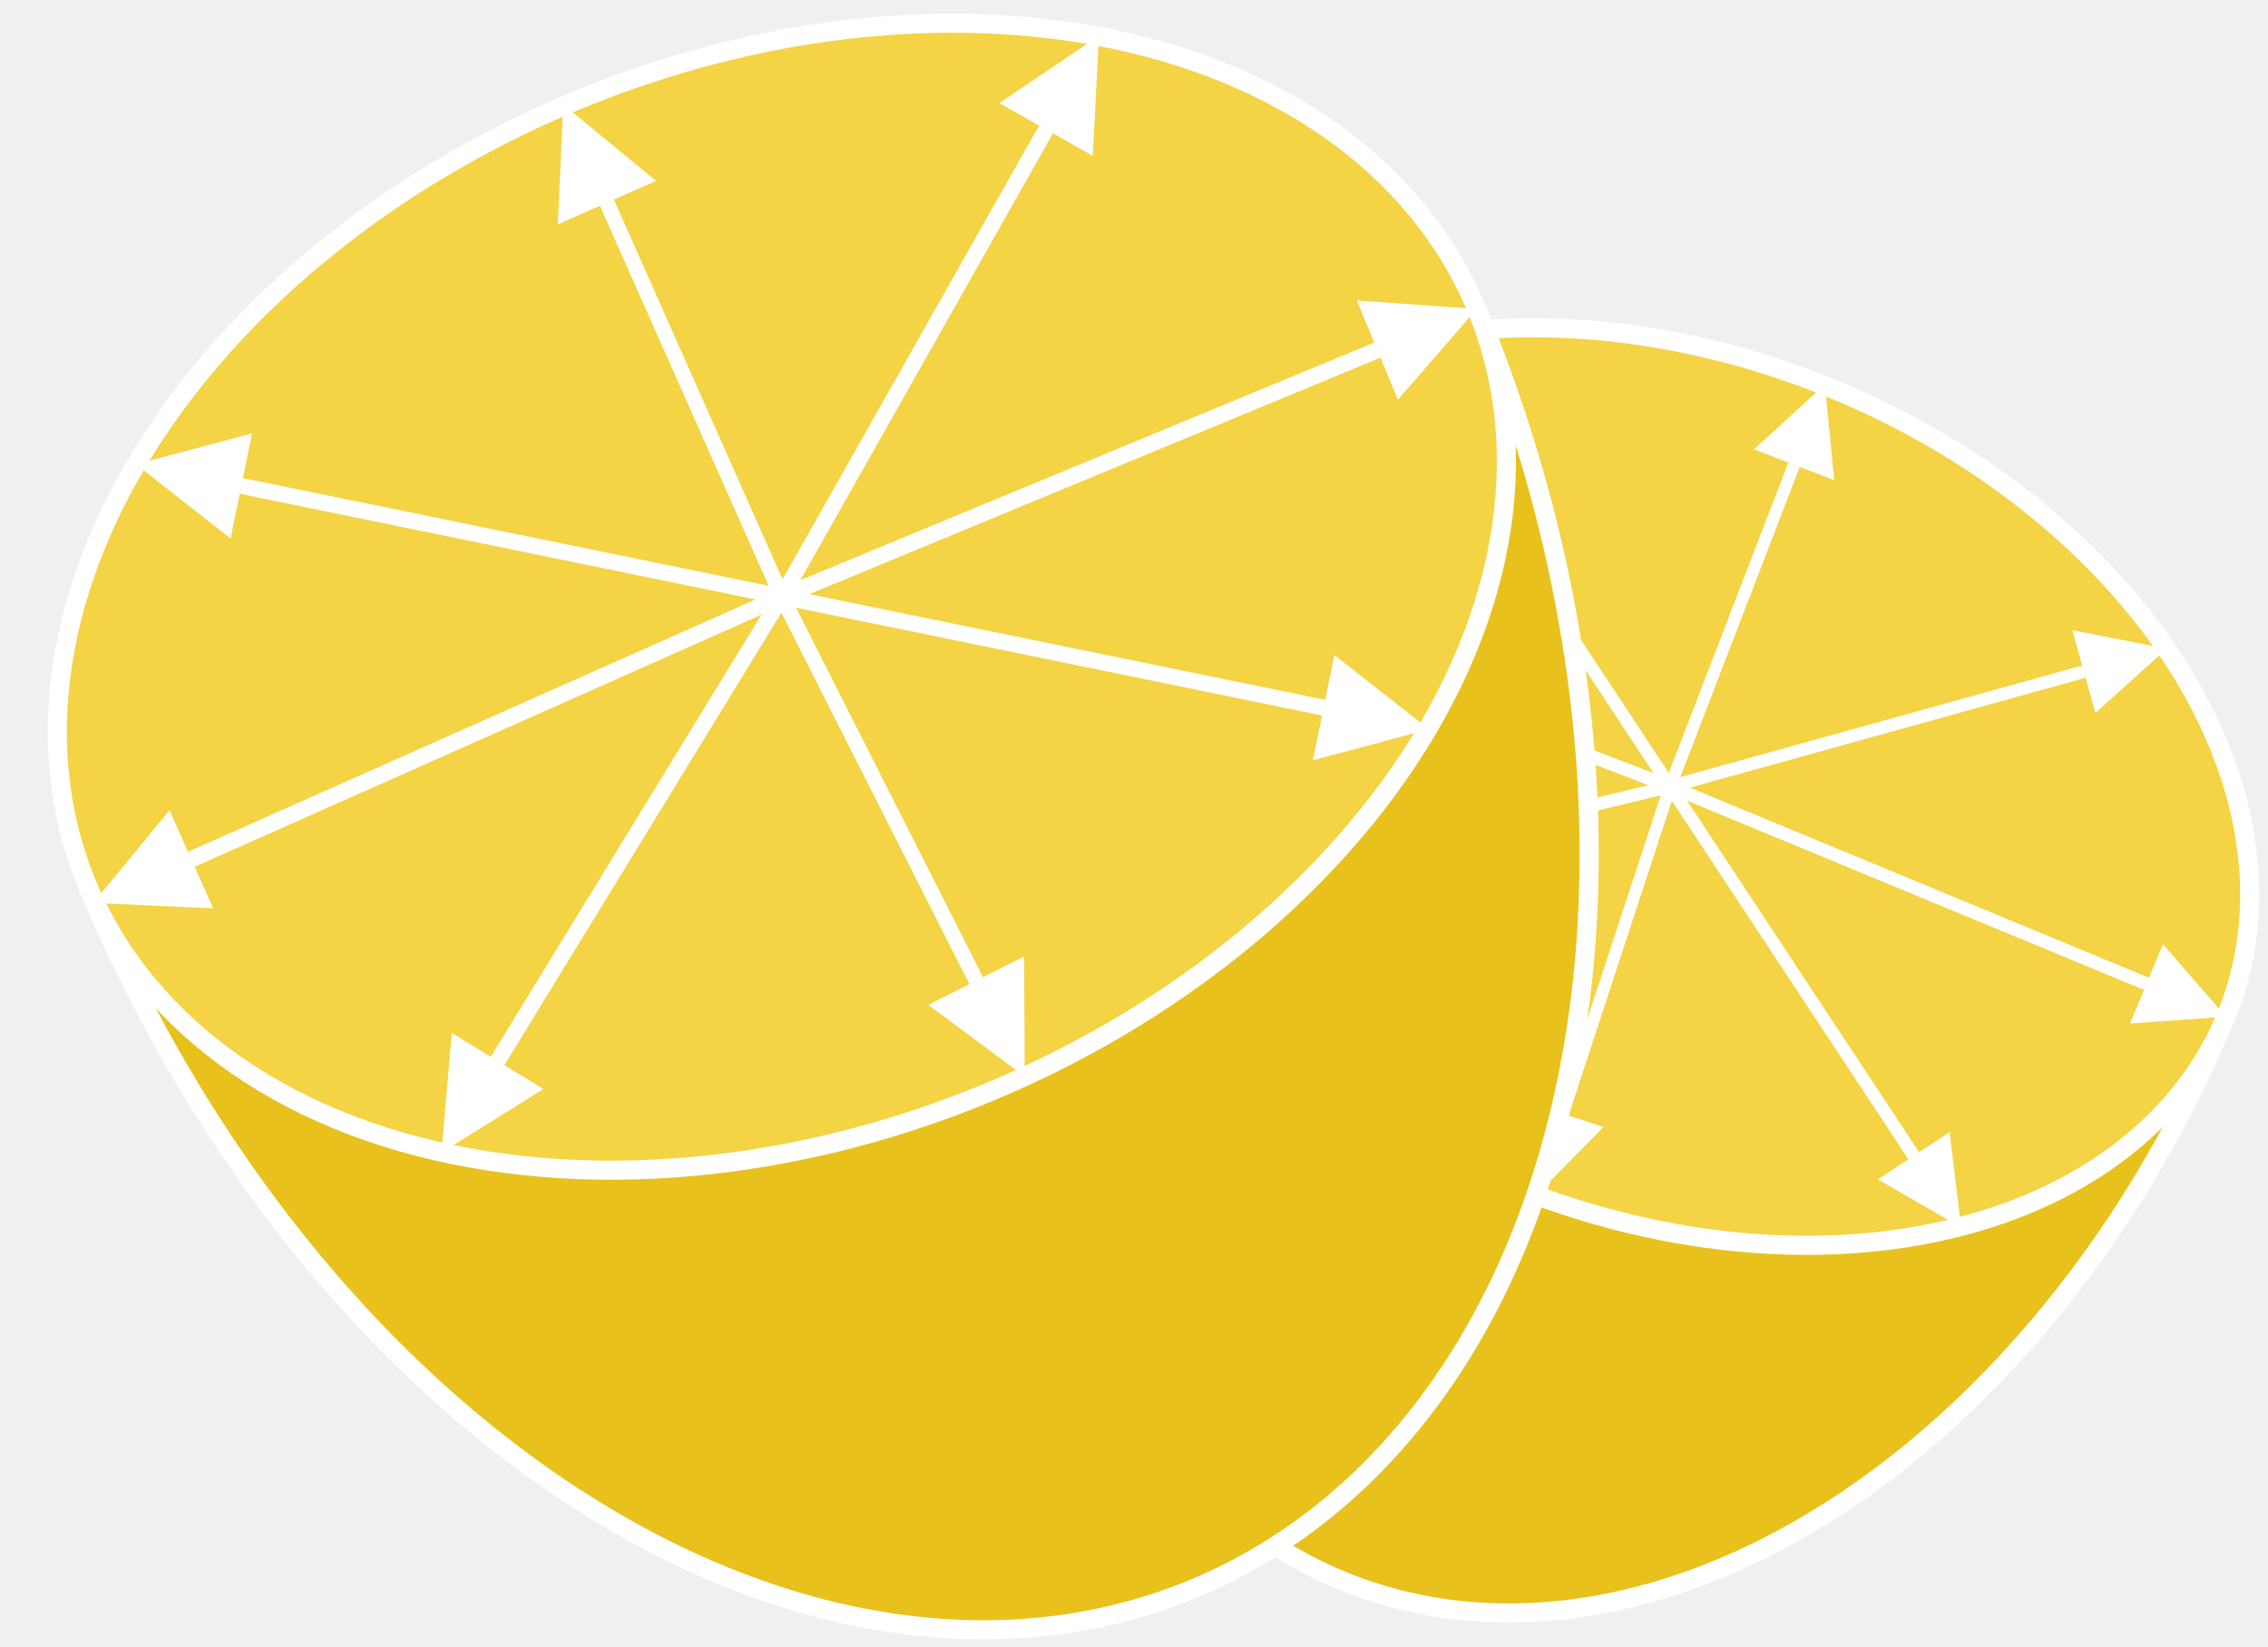
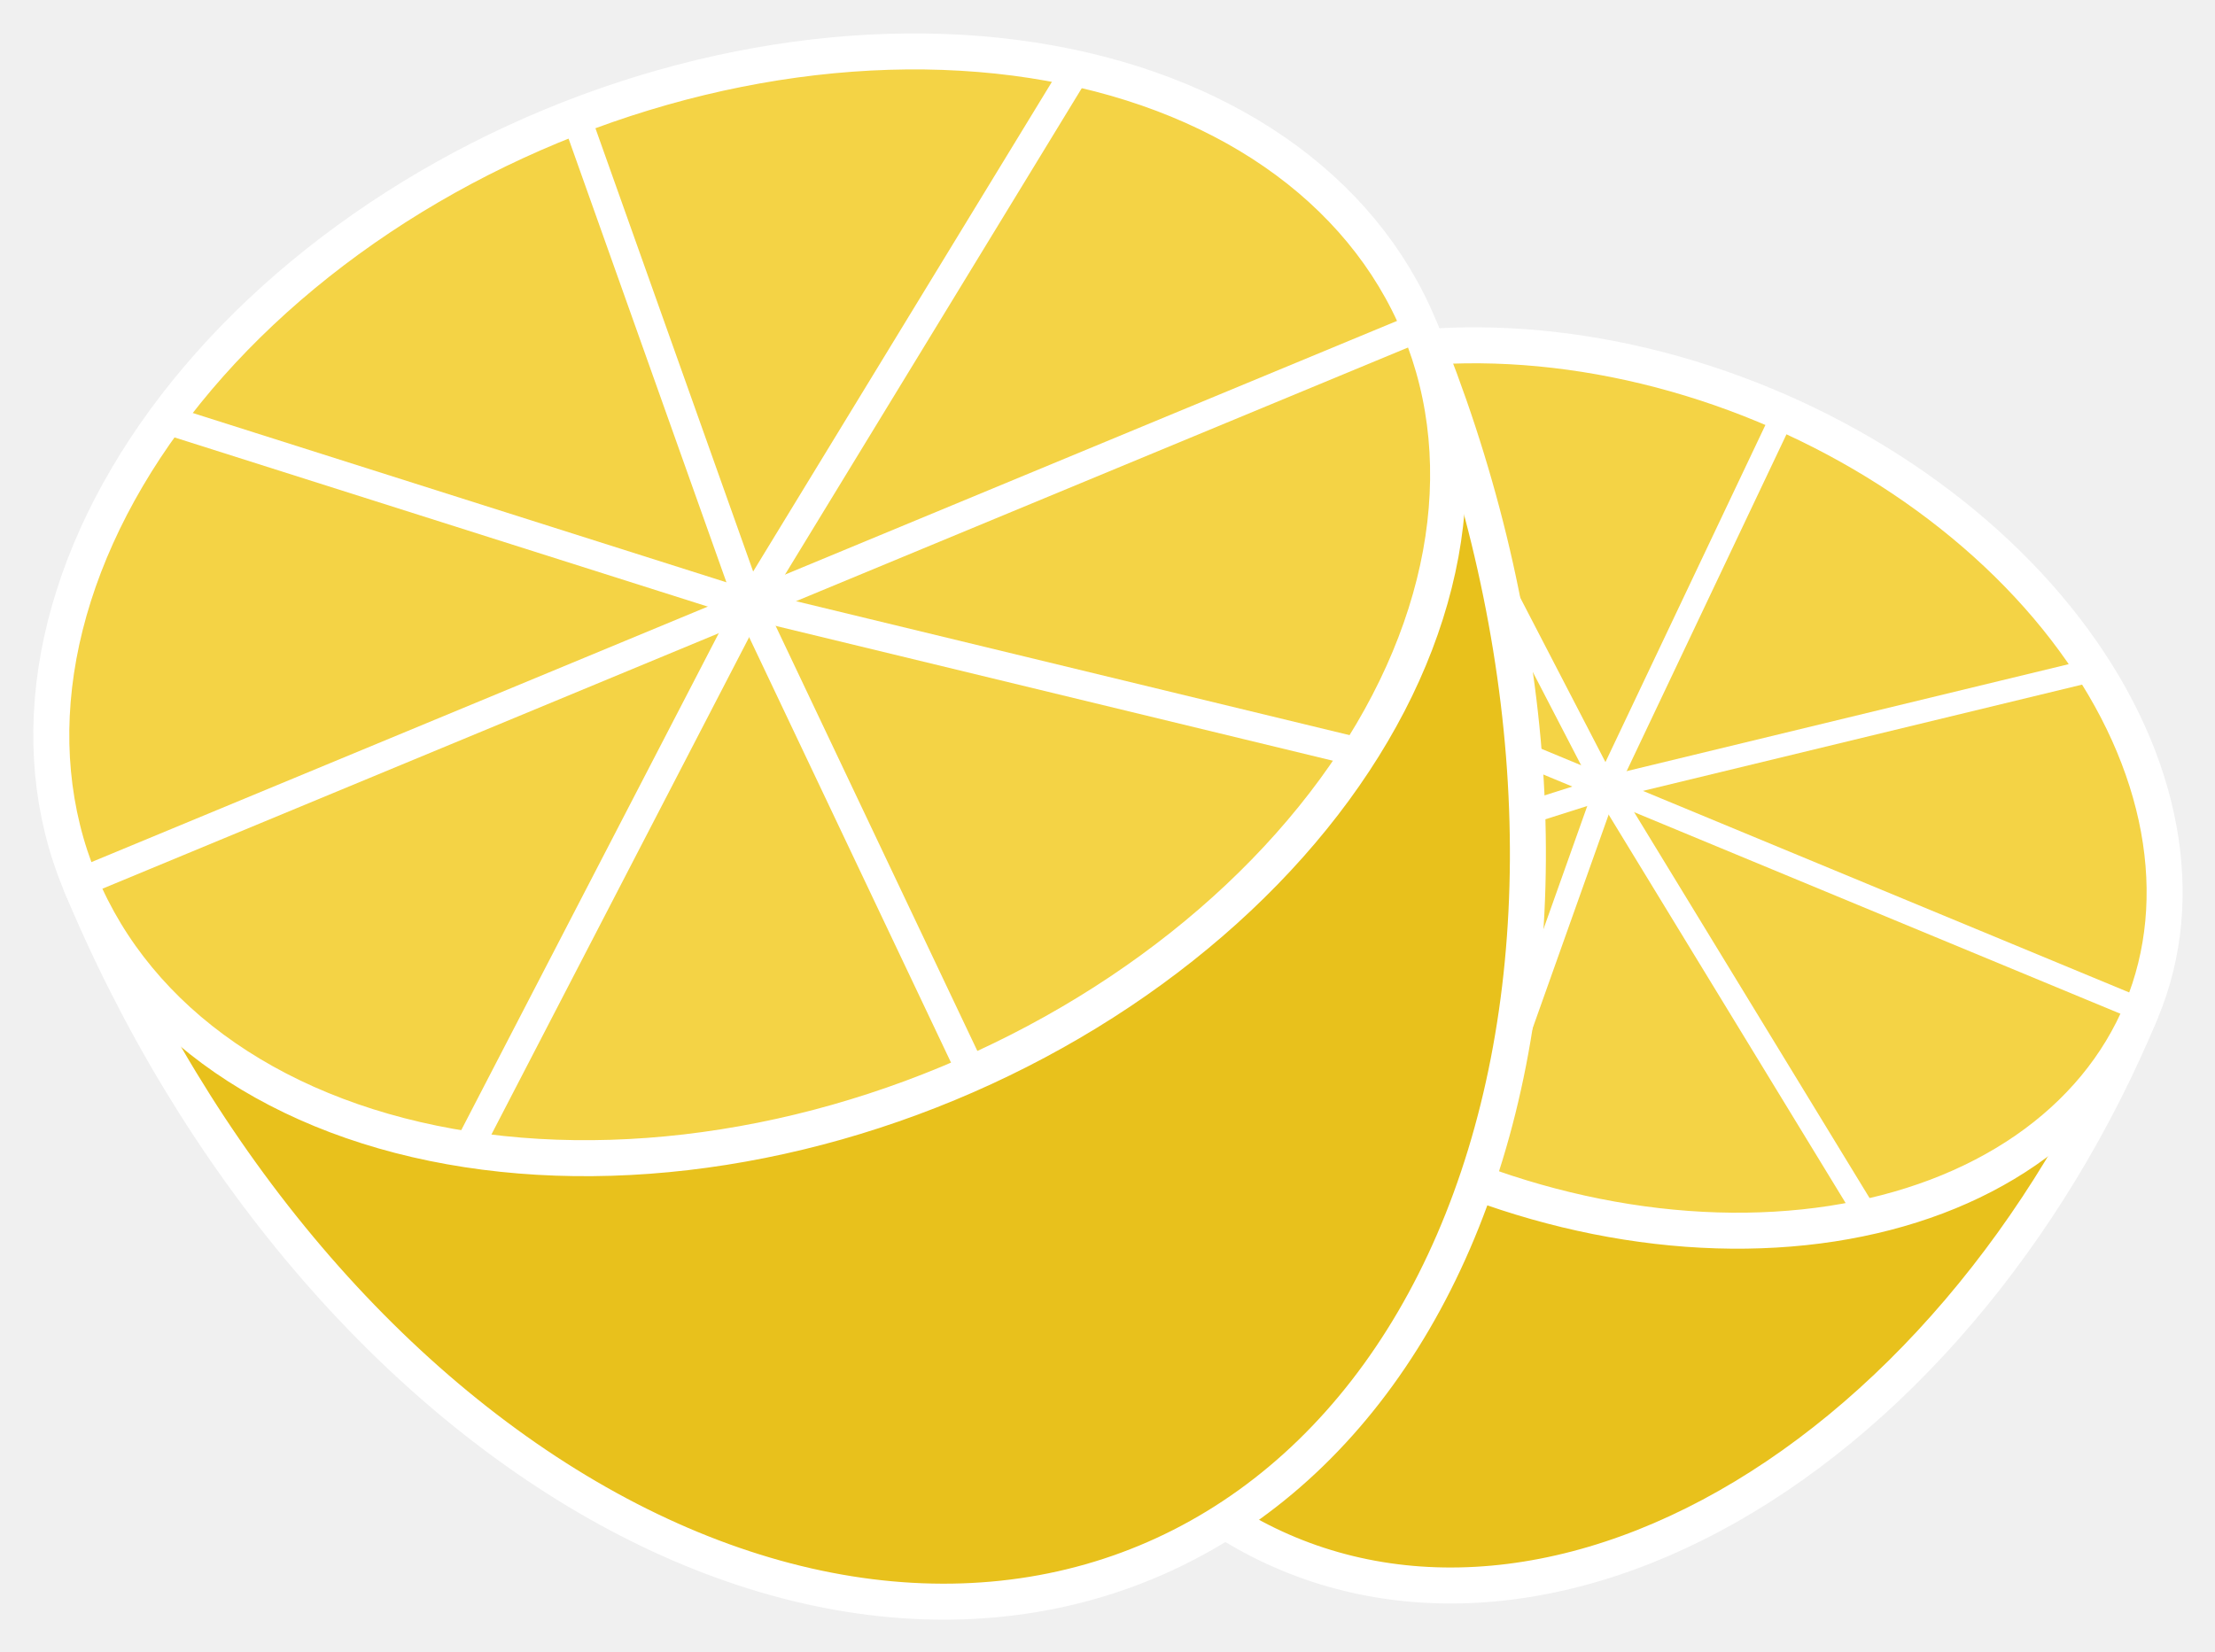
- <svg xmlns="http://www.w3.org/2000/svg" viewBox="580 325 475 345">
-   <path stroke="#FFFFFF" stroke-dasharray="none" stroke-opacity="1.0" stroke-width="4.0" d="M 1046.184 537.993 C 1043.696 543.998 1040.981 549.909 1038.054 555.69 C 1035.126 561.472 1031.987 567.124 1028.654 572.615 C 1025.321 578.105 1021.795 583.433 1018.095 588.568 C 1014.396 593.703 1010.524 598.644 1006.501 603.363 C 1002.479 608.082 998.306 612.579 994.008 616.827 C 989.709 621.074 985.285 625.073 980.761 628.8 C 976.237 632.527 971.613 635.982 966.916 639.144 C 962.22 642.306 957.45 645.176 952.636 647.737 C 947.822 650.297 942.963 652.549 938.088 654.477 C 933.213 656.406 928.322 658.013 923.443 659.287 C 918.564 660.562 913.697 661.504 908.871 662.109 C 904.046 662.715 899.261 662.982 894.545 662.911 C 889.829 662.84 885.183 662.43 880.632 661.683 C 876.081 660.936 871.627 659.853 867.295 658.44 C 862.963 657.026 858.753 655.282 854.691 653.219 C 850.628 651.155 846.712 648.771 842.966 646.082 C 839.221 643.392 835.645 640.396 832.26 637.112 C 828.875 633.828 825.681 630.255 822.697 626.415 C 819.712 622.574 816.938 618.467 814.389 614.116 C 811.84 609.764 809.517 605.17 807.434 600.359 C 805.351 595.548 803.507 590.52 801.913 585.305 C 800.32 580.091 798.977 574.689 797.892 569.132 C 796.807 563.575 795.98 557.862 795.416 552.028 C 794.853 546.194 794.552 540.238 794.516 534.194 C 794.48 528.151 794.709 522.021 795.202 515.84 C 795.694 509.659 796.45 503.427 797.465 497.18 C 798.48 490.933 799.754 484.672 801.28 478.433 C 802.805 472.194 804.582 465.977 806.601 459.819 C 808.619 453.661 810.879 447.562 813.366 441.557" fill-opacity="none" fill="#E8C11C" />
-   <path stroke="#FFFFFF" stroke-dasharray="none" stroke-opacity="1.0" stroke-width="4.0" d="M 1046.184 537.993 C 1048.671 531.988 1050.244 525.604 1050.866 518.991 C 1051.488 512.378 1051.159 505.535 1049.886 498.623 C 1048.614 491.711 1046.398 484.729 1043.29 477.841 C 1040.183 470.953 1036.184 464.159 1031.386 457.617 C 1026.589 451.076 1020.994 444.787 1014.731 438.897 C 1008.468 433.008 1001.539 427.518 994.104 422.556 C 986.668 417.594 978.728 413.16 970.468 409.358 C 962.208 405.556 953.628 402.385 944.93 399.92 C 936.231 397.455 927.413 395.696 918.683 394.684 C 909.952 393.671 901.309 393.406 892.954 393.894 C 884.6 394.381 876.535 395.622 868.948 397.587 C 861.36 399.552 854.251 402.241 847.785 405.591 C 841.32 408.941 835.498 412.952 830.457 417.531 C 825.415 422.11 821.154 427.256 817.772 432.849 C 814.39 438.443 811.888 444.483 810.325 450.829 C 808.761 457.176 808.135 463.828 808.462 470.63 C 808.79 477.433 810.07 484.386 812.273 491.327 C 814.476 498.267 817.601 505.196 821.577 511.95 C 825.553 518.705 830.378 525.285 835.941 531.537 C 841.503 537.789 847.803 543.713 854.692 549.171 C 861.581 554.629 869.06 559.62 876.954 564.028 C 884.848 568.436 893.157 572.26 901.686 575.412 C 910.215 578.565 918.965 581.044 927.731 582.793 C 936.497 584.542 945.279 585.56 953.872 585.824 C 962.465 586.088 970.868 585.597 978.886 584.364 C 986.904 583.13 994.536 581.154 1001.604 578.481 C 1008.672 575.807 1015.175 572.438 1020.963 568.45 C 1026.75 564.462 1031.822 559.856 1036.058 554.74 C 1040.295 549.624 1043.696 543.998 1046.184 537.993 Z " fill-opacity="none" fill="#F4D345" />
-   <path stroke="#FFFFFF" stroke-dasharray="none" stroke-opacity="1.0" stroke-width="2.743" d="M 929.775 489.775 C 963.034 503.551 996.294 517.328 1029.554 531.105" fill-opacity="none" fill="none" />
-   <path stroke="none" stroke-dasharray="none" stroke-opacity="1.0" stroke-width="4.0" d="M 1046.184 537.993 C 1041.788 532.925 1037.393 527.857 1032.998 522.79 C 1030.702 528.333 1028.406 533.876 1026.11 539.419 C 1032.801 538.944 1039.492 538.468 1046.184 537.993 Z " fill-opacity="1.0" fill="#FFFFFF" />
-   <path stroke="#FFFFFF" stroke-dasharray="none" stroke-opacity="1.0" stroke-width="2.666" d="M 929.775 489.775 C 958.664 481.752 987.552 473.728 1016.441 465.705" fill-opacity="none" fill="none" />
-   <path stroke="none" stroke-dasharray="none" stroke-opacity="1.0" stroke-width="4.0" d="M 1033.785 460.888 C 1027.201 459.603 1020.617 458.318 1014.033 457.033 C 1015.639 462.814 1017.244 468.596 1018.85 474.377 C 1023.828 469.881 1028.806 465.384 1033.785 460.888 Z " fill-opacity="1.0" fill="#FFFFFF" />
-   <path stroke="#FFFFFF" stroke-dasharray="none" stroke-opacity="1.0" stroke-width="2.562" d="M 929.775 489.775 C 938.43 467.301 947.084 444.827 955.739 422.353" fill-opacity="none" fill="none" />
-   <path stroke="none" stroke-dasharray="none" stroke-opacity="1.0" stroke-width="4.0" d="M 962.208 405.556 C 957.252 410.077 952.296 414.598 947.34 419.119 C 952.94 421.275 958.539 423.431 964.138 425.588 C 963.495 418.91 962.851 412.233 962.208 405.556 Z " fill-opacity="1.0" fill="#FFFFFF" />
-   <path stroke="#FFFFFF" stroke-dasharray="none" stroke-opacity="1.0" stroke-width="2.678" d="M 929.775 489.775 C 912.804 464.054 895.832 438.332 878.861 412.611" fill-opacity="none" fill="none" />
-   <path stroke="none" stroke-dasharray="none" stroke-opacity="1.0" stroke-width="4.0" d="M 868.948 397.587 C 869.748 404.247 870.549 410.908 871.349 417.568 C 876.357 414.263 881.365 410.959 886.373 407.655 C 880.565 404.299 874.756 400.943 868.948 397.587 Z " fill-opacity="1.0" fill="#FFFFFF" />
-   <path stroke="#FFFFFF" stroke-dasharray="none" stroke-opacity="1.0" stroke-width="2.744" d="M 929.775 489.775 C 896.08 476.829 862.386 463.884 828.691 450.938" fill-opacity="none" fill="none" />
-   <path stroke="none" stroke-dasharray="none" stroke-opacity="1.0" stroke-width="4.0" d="M 811.888 444.483 C 816.413 449.435 820.938 454.387 825.463 459.34 C 827.615 453.739 829.767 448.138 831.919 442.537 C 825.242 443.186 818.565 443.834 811.888 444.483 Z " fill-opacity="1.0" fill="#FFFFFF" />
-   <path stroke="#FFFFFF" stroke-dasharray="none" stroke-opacity="1.0" stroke-width="2.673" d="M 929.775 489.775 C 900.205 496.889 870.635 504.003 841.066 511.117" fill-opacity="none" fill="none" />
-   <path stroke="none" stroke-dasharray="none" stroke-opacity="1.0" stroke-width="4.0" d="M 823.565 515.327 C 830.1 516.841 836.636 518.354 843.171 519.867 C 841.767 514.034 840.364 508.2 838.96 502.367 C 833.829 506.687 828.697 511.007 823.565 515.327 Z " fill-opacity="1.0" fill="#FFFFFF" />
-   <path stroke="#FFFFFF" stroke-dasharray="none" stroke-opacity="1.0" stroke-width="2.561" d="M 929.775 489.775 C 922.282 512.619 914.789 535.464 907.296 558.309" fill-opacity="none" fill="none" />
-   <path stroke="none" stroke-dasharray="none" stroke-opacity="1.0" stroke-width="4.0" d="M 901.686 575.412 C 906.407 570.646 911.127 565.88 915.848 561.114 C 910.146 559.244 904.445 557.374 898.744 555.504 C 899.725 562.14 900.705 568.776 901.686 575.412 Z " fill-opacity="1.0" fill="#FFFFFF" />
-   <path stroke="#FFFFFF" stroke-dasharray="none" stroke-opacity="1.0" stroke-width="2.679" d="M 929.775 489.775 C 946.785 515.556 963.796 541.337 980.807 567.118" fill-opacity="none" fill="none" />
-   <path stroke="none" stroke-dasharray="none" stroke-opacity="1.0" stroke-width="4.0" d="M 990.72 582.142 C 989.92 575.482 989.119 568.821 988.319 562.161 C 983.311 565.466 978.303 568.77 973.295 572.074 C 979.103 575.43 984.912 578.786 990.72 582.142 Z " fill-opacity="1.0" fill="#FFFFFF" />
-   <path stroke="#FFFFFF" stroke-dasharray="none" stroke-opacity="1.0" stroke-width="4.0" d="M 889.261 389.727 C 892.37 397.234 895.195 404.858 897.717 412.556 C 900.24 420.253 902.462 428.024 904.369 435.823 C 906.276 443.622 907.868 451.448 909.137 459.257 C 910.406 467.065 911.351 474.855 911.966 482.582 C 912.582 490.308 912.868 497.971 912.823 505.525 C 912.779 513.079 912.403 520.524 911.698 527.817 C 910.993 535.11 909.96 542.25 908.604 549.196 C 907.248 556.143 905.569 562.895 903.577 569.413 C 901.585 575.931 899.28 582.216 896.676 588.23 C 894.072 594.244 891.168 599.987 887.982 605.426 C 884.796 610.865 881.328 616 877.598 620.8 C 873.867 625.6 869.875 630.066 865.644 634.171 C 861.413 638.277 856.943 642.021 852.261 645.383 C 847.578 648.746 842.684 651.725 837.605 654.305 C 832.527 656.885 827.265 659.064 821.85 660.831 C 816.435 662.598 810.867 663.952 805.178 664.886 C 799.49 665.819 793.682 666.332 787.787 666.421 C 781.892 666.51 775.911 666.175 769.879 665.418 C 763.847 664.662 757.764 663.484 751.665 661.89 C 745.566 660.297 739.452 658.289 733.358 655.878 C 727.264 653.467 721.191 650.653 715.173 647.453 C 709.156 644.252 703.194 640.665 697.323 636.712 C 691.452 632.759 685.673 628.441 680.017 623.782 C 674.362 619.123 668.832 614.124 663.459 608.815 C 658.086 603.505 652.87 597.884 647.842 591.986 C 642.814 586.087 637.973 579.91 633.349 573.492 C 628.725 567.073 624.317 560.413 620.151 553.55 C 615.985 546.687 612.061 539.621 608.401 532.394 C 604.742 525.167 601.348 517.779 598.239 510.273" fill-opacity="none" fill="#E8C11C" />
-   <path stroke="#FFFFFF" stroke-dasharray="none" stroke-opacity="1.0" stroke-width="4.0" d="M 889.261 389.727 C 886.152 382.221 881.9 375.188 876.604 368.793 C 871.309 362.398 864.97 356.641 857.735 351.656 C 850.501 346.671 842.371 342.459 833.536 339.118 C 824.701 335.776 815.162 333.306 805.139 331.764 C 795.117 330.222 784.613 329.609 773.872 329.939 C 763.131 330.269 752.153 331.541 741.196 333.727 C 730.238 335.913 719.301 339.013 708.639 342.953 C 697.977 346.893 687.592 351.674 677.724 357.184 C 667.857 362.694 658.508 368.933 649.897 375.755 C 641.285 382.577 633.411 389.982 626.458 397.797 C 619.504 405.613 613.473 413.838 608.503 422.281 C 603.533 430.724 599.626 439.384 596.872 448.06 C 594.119 456.736 592.519 465.427 592.109 473.93 C 591.7 482.434 592.482 490.749 594.437 498.682 C 596.392 506.615 599.519 514.165 603.747 521.157 C 607.974 528.149 613.301 534.581 619.603 540.305 C 625.905 546.028 633.181 551.042 641.263 555.23 C 649.345 559.418 658.232 562.779 667.716 565.235 C 677.201 567.691 687.282 569.242 697.725 569.851 C 708.168 570.461 718.972 570.129 729.885 568.864 C 740.798 567.598 751.82 565.399 762.694 562.318 C 773.567 559.237 784.291 555.274 794.617 550.521 C 804.942 545.768 814.867 540.226 824.161 534.023 C 833.455 527.821 842.117 520.959 849.945 513.597 C 857.774 506.235 864.768 498.374 870.764 490.197 C 876.761 482.02 881.76 473.527 885.644 464.917 C 889.529 456.307 892.299 447.58 893.889 438.94 C 895.48 430.299 895.891 421.746 895.114 413.48 C 894.337 405.213 892.37 397.234 889.261 389.727 Z " fill-opacity="none" fill="#F4D345" />
-   <path stroke="#FFFFFF" stroke-dasharray="none" stroke-opacity="1.0" stroke-width="3.429" d="M 743.75 450.0 C 785.325 432.779 826.899 415.558 868.474 398.338" fill-opacity="none" fill="none" />
-   <path stroke="none" stroke-dasharray="none" stroke-opacity="1.0" stroke-width="4.0" d="M 889.261 389.727 C 880.897 389.133 872.533 388.539 864.169 387.944 C 867.039 394.873 869.909 401.802 872.779 408.731 C 878.273 402.397 883.767 396.062 889.261 389.727 Z " fill-opacity="1.0" fill="#FFFFFF" />
-   <path stroke="#FFFFFF" stroke-dasharray="none" stroke-opacity="1.0" stroke-width="3.333" d="M 743.75 450.0 C 762.193 417.374 780.636 384.748 799.078 352.122" fill-opacity="none" fill="none" />
-   <path stroke="none" stroke-dasharray="none" stroke-opacity="1.0" stroke-width="4.0" d="M 810.151 332.535 C 803.195 337.219 796.24 341.902 789.285 346.586 C 795.814 350.277 802.343 353.967 808.872 357.658 C 809.298 349.284 809.724 340.909 810.151 332.535 Z " fill-opacity="1.0" fill="#FFFFFF" />
-   <path stroke="#FFFFFF" stroke-dasharray="none" stroke-opacity="1.0" stroke-width="3.202" d="M 743.75 450.0 C 731.536 422.486 719.321 394.972 707.107 367.458" fill-opacity="none" fill="none" />
-   <path stroke="none" stroke-dasharray="none" stroke-opacity="1.0" stroke-width="4.0" d="M 697.977 346.893 C 697.593 355.269 697.209 363.646 696.824 372.022 C 703.679 368.979 710.534 365.936 717.389 362.893 C 710.918 357.56 704.448 352.226 697.977 346.893 Z " fill-opacity="1.0" fill="#FFFFFF" />
-   <path stroke="#FFFFFF" stroke-dasharray="none" stroke-opacity="1.0" stroke-width="3.348" d="M 743.75 450.0 C 706.015 442.266 668.28 434.532 630.545 426.798" fill-opacity="none" fill="none" />
-   <path stroke="none" stroke-dasharray="none" stroke-opacity="1.0" stroke-width="4.0" d="M 608.503 422.281 C 615.097 427.46 621.692 432.64 628.286 437.819 C 629.792 430.472 631.298 423.125 632.803 415.777 C 624.703 417.945 616.603 420.113 608.503 422.281 Z " fill-opacity="1.0" fill="#FFFFFF" />
-   <path stroke="#FFFFFF" stroke-dasharray="none" stroke-opacity="1.0" stroke-width="3.43" d="M 743.75 450.0 C 702.526 468.34 661.301 486.68 620.077 505.02" fill-opacity="none" fill="none" />
-   <path stroke="none" stroke-dasharray="none" stroke-opacity="1.0" stroke-width="4.0" d="M 599.519 514.165 C 607.896 514.543 616.273 514.921 624.65 515.298 C 621.601 508.446 618.553 501.593 615.504 494.741 C 610.176 501.216 604.848 507.69 599.519 514.165 Z " fill-opacity="1.0" fill="#FFFFFF" />
-   <path stroke="#FFFFFF" stroke-dasharray="none" stroke-opacity="1.0" stroke-width="3.341" d="M 743.75 450.0 C 723.902 482.424 704.054 514.848 684.206 547.273" fill-opacity="none" fill="none" />
-   <path stroke="none" stroke-dasharray="none" stroke-opacity="1.0" stroke-width="4.0" d="M 672.459 566.463 C 679.573 562.024 686.687 557.585 693.801 553.146 C 687.404 549.231 681.007 545.315 674.61 541.399 C 673.893 549.754 673.176 558.108 672.459 566.463 Z " fill-opacity="1.0" fill="#FFFFFF" />
-   <path stroke="#FFFFFF" stroke-dasharray="none" stroke-opacity="1.0" stroke-width="3.201" d="M 743.75 450.0 C 757.319 476.815 770.888 503.63 784.458 530.445" fill-opacity="none" fill="none" />
-   <path stroke="none" stroke-dasharray="none" stroke-opacity="1.0" stroke-width="4.0" d="M 794.617 550.521 C 794.576 542.136 794.536 533.751 794.496 525.365 C 787.804 528.752 781.112 532.138 774.42 535.524 C 781.152 540.523 787.884 545.522 794.617 550.521 Z " fill-opacity="1.0" fill="#FFFFFF" />
-   <path stroke="#FFFFFF" stroke-dasharray="none" stroke-opacity="1.0" stroke-width="3.349" d="M 743.75 450.0 C 781.573 457.752 819.396 465.504 857.219 473.256" fill-opacity="none" fill="none" />
-   <path stroke="none" stroke-dasharray="none" stroke-opacity="1.0" stroke-width="4.0" d="M 879.26 477.773 C 872.666 472.594 866.072 467.414 859.477 462.235 C 857.971 469.582 856.466 476.929 854.96 484.277 C 863.06 482.109 871.16 479.941 879.26 477.773 Z " fill-opacity="1.0" fill="#FFFFFF" />
+ <svg xmlns="http://www.w3.org/2000/svg" id="smanim-canvas" viewBox="371.385 203.961 307.708 229.528">
+   <rect id="id-42107808" x="507.994" y="252.092" width="163.906" height="172.006" fill="transparent" />
+   <path stroke="#FFFFFF" stroke-dasharray="none" stroke-opacity="1.0" stroke-width="5" id="id-51818496" d="M 668.906 344.315 C 667.316 348.159 665.58 351.942 663.708 355.642 C 661.836 359.342 659.829 362.96 657.698 366.473 C 655.567 369.987 653.312 373.397 650.947 376.684 C 648.582 379.97 646.106 383.132 643.534 386.152 C 640.962 389.173 638.294 392.05 635.546 394.769 C 632.797 397.488 629.968 400.047 627.076 402.432 C 624.183 404.817 621.227 407.028 618.224 409.052 C 615.221 411.076 612.171 412.913 609.093 414.552 C 606.015 416.19 602.909 417.631 599.792 418.866 C 596.674 420.1 593.547 421.128 590.427 421.944 C 587.308 422.759 584.196 423.363 581.111 423.75 C 578.025 424.137 574.966 424.309 571.951 424.263 C 568.936 424.218 565.964 423.955 563.055 423.477 C 560.145 422.999 557.297 422.306 554.527 421.401 C 551.758 420.497 549.066 419.381 546.468 418.06 C 543.871 416.739 541.367 415.214 538.972 413.492 C 536.577 411.771 534.291 409.853 532.126 407.752 C 529.962 405.65 527.92 403.363 526.012 400.905 C 524.104 398.448 522.33 395.819 520.7 393.034 C 519.07 390.249 517.585 387.309 516.253 384.23 C 514.921 381.15 513.742 377.933 512.723 374.595 C 511.704 371.258 510.846 367.801 510.152 364.244 C 509.458 360.688 508.93 357.032 508.569 353.298 C 508.209 349.564 508.017 345.752 507.994 341.884 C 507.971 338.017 508.117 334.094 508.432 330.138 C 508.747 326.182 509.23 322.193 509.879 318.195 C 510.528 314.197 511.343 310.19 512.318 306.197 C 513.294 302.204 514.43 298.226 515.72 294.284 C 517.011 290.343 518.456 286.44 520.046 282.596" fill-opacity="1.0" fill="#E8C11C" />
+   <path stroke="#FFFFFF" stroke-dasharray="none" stroke-opacity="1.0" stroke-width="5" id="id-40774688" d="M 668.906 344.315 C 670.496 340.472 671.502 336.387 671.9 332.154 C 672.298 327.922 672.087 323.543 671.273 319.119 C 670.46 314.695 669.043 310.227 667.056 305.818 C 665.069 301.41 662.512 297.062 659.445 292.875 C 656.378 288.688 652.8 284.664 648.796 280.894 C 644.792 277.125 640.361 273.612 635.607 270.436 C 630.853 267.26 625.776 264.423 620.495 261.989 C 615.213 259.556 609.728 257.526 604.166 255.949 C 598.604 254.371 592.966 253.245 587.384 252.598 C 581.802 251.95 576.275 251.78 570.934 252.092 C 565.592 252.404 560.436 253.198 555.584 254.456 C 550.733 255.713 546.187 257.434 542.053 259.578 C 537.919 261.722 534.197 264.289 530.974 267.22 C 527.75 270.15 525.025 273.444 522.863 277.024 C 520.701 280.603 519.101 284.469 518.101 288.531 C 517.101 292.592 516.701 296.85 516.911 301.203 C 517.12 305.557 517.938 310.007 519.347 314.449 C 520.755 318.891 522.754 323.325 525.296 327.648 C 527.838 331.971 530.923 336.182 534.48 340.184 C 538.037 344.185 542.064 347.977 546.469 351.469 C 550.874 354.962 555.656 358.157 560.703 360.978 C 565.751 363.799 571.063 366.247 576.517 368.264 C 581.97 370.281 587.565 371.868 593.169 372.987 C 598.774 374.107 604.389 374.758 609.884 374.927 C 615.378 375.096 620.751 374.782 625.877 373.993 C 631.004 373.203 635.883 371.938 640.403 370.228 C 644.922 368.517 649.08 366.36 652.78 363.808 C 656.481 361.256 659.723 358.308 662.432 355.034 C 665.141 351.759 667.316 348.159 668.906 344.315 Z " fill-opacity="1.0" fill="#F4D345" />
+   <rect id="id-40774288" x="519.901" y="252.796" width="149.005" height="120.303" fill="transparent" />
+   <path stroke="#FFFFFF" stroke-dasharray="none" stroke-opacity="1.0" stroke-width="3.2" id="id-40773656" d="M 594.476 313.456 C 619.286 323.742 644.096 334.029 668.906 344.315" fill-opacity="none" fill="none" />
+   <path stroke="#FFFFFF" stroke-dasharray="none" stroke-opacity="1.0" stroke-width="3.2" id="id-41863320" d="M 594.476 313.456 C 617.14 307.97 639.803 302.485 662.467 297.0" fill-opacity="none" fill="none" />
+   <path stroke="#FFFFFF" stroke-dasharray="none" stroke-opacity="1.0" stroke-width="3.2" id="id-41864480" d="M 594.476 313.456 C 602.711 296.098 610.945 278.741 619.18 261.383" fill-opacity="none" fill="none" />
+   <path stroke="#FFFFFF" stroke-dasharray="none" stroke-opacity="1.0" stroke-width="3.2" id="id-41866816" d="M 594.476 313.456 C 584.0 293.236 573.524 273.016 563.048 252.796" fill-opacity="none" fill="none" />
+   <path stroke="#FFFFFF" stroke-dasharray="none" stroke-opacity="1.0" stroke-width="3.2" id="id-41862592" d="M 594.476 313.456 C 569.618 303.149 544.759 292.843 519.901 282.536" fill-opacity="none" fill="none" />
+   <path stroke="#FFFFFF" stroke-dasharray="none" stroke-opacity="1.0" stroke-width="3.2" id="id-50271376" d="M 594.476 313.456 C 572.784 320.339 551.093 327.221 529.401 334.104" fill-opacity="none" fill="none" />
+   <path stroke="#FFFFFF" stroke-dasharray="none" stroke-opacity="1.0" stroke-width="3.2" id="id-50272600" d="M 594.476 313.456 C 588.037 331.558 581.598 349.66 575.159 367.762" fill-opacity="none" fill="none" />
+   <path stroke="#FFFFFF" stroke-dasharray="none" stroke-opacity="1.0" stroke-width="3.2" id="id-50274136" d="M 594.476 313.456 C 606.627 333.376 618.777 353.295 630.928 373.215" fill-opacity="none" fill="none" />
+   <rect id="id-41867264" x="378.578" y="211.161" width="293.322" height="215.141" fill="transparent" />
+   <rect id="id-42493696" x="378.578" y="211.161" width="205.06" height="215.141" fill="transparent" />
+   <path stroke="#FFFFFF" stroke-dasharray="none" stroke-opacity="1.0" stroke-width="5" id="id-52360488" d="M 568.572 249.426 C 570.56 254.23 572.366 259.109 573.979 264.036 C 575.592 268.962 577.013 273.936 578.232 278.927 C 579.451 283.918 580.469 288.927 581.281 293.924 C 582.092 298.922 582.696 303.907 583.09 308.852 C 583.483 313.797 583.666 318.701 583.638 323.536 C 583.609 328.37 583.369 333.135 582.918 337.803 C 582.468 342.47 581.807 347.04 580.94 351.486 C 580.073 355.931 578.999 360.253 577.725 364.424 C 576.452 368.596 574.978 372.618 573.313 376.467 C 571.648 380.316 569.792 383.992 567.755 387.473 C 565.718 390.954 563.5 394.24 561.115 397.312 C 558.73 400.384 556.177 403.242 553.472 405.87 C 550.766 408.497 547.908 410.894 544.915 413.045 C 541.921 415.197 538.791 417.104 535.544 418.755 C 532.297 420.406 528.933 421.801 525.47 422.932 C 522.008 424.063 518.448 424.929 514.811 425.527 C 511.174 426.124 507.46 426.452 503.691 426.509 C 499.922 426.566 496.098 426.352 492.241 425.868 C 488.384 425.384 484.495 424.629 480.595 423.61 C 476.696 422.59 472.787 421.305 468.89 419.762 C 464.994 418.219 461.111 416.418 457.263 414.37 C 453.415 412.321 449.604 410.025 445.85 407.496 C 442.096 404.966 438.401 402.202 434.785 399.22 C 431.169 396.239 427.633 393.04 424.198 389.641 C 420.762 386.243 417.427 382.646 414.212 378.871 C 410.997 375.096 407.903 371.142 404.946 367.035 C 401.989 362.927 399.171 358.664 396.507 354.272 C 393.843 349.88 391.334 345.358 388.995 340.732 C 386.655 336.107 384.485 331.379 382.497 326.574" fill-opacity="1.0" fill="#E8C11C" />
+   <path stroke="#FFFFFF" stroke-dasharray="none" stroke-opacity="1.0" stroke-width="5" id="id-49454208" d="M 568.572 249.426 C 566.584 244.621 563.866 240.121 560.48 236.028 C 557.094 231.935 553.041 228.25 548.415 225.06 C 543.789 221.87 538.592 219.174 532.943 217.035 C 527.294 214.897 521.194 213.316 514.786 212.329 C 508.378 211.342 501.662 210.95 494.794 211.161 C 487.926 211.372 480.908 212.186 473.901 213.586 C 466.895 214.985 459.902 216.968 453.085 219.49 C 446.268 222.012 439.628 225.071 433.319 228.598 C 427.01 232.124 421.032 236.117 415.526 240.483 C 410.02 244.849 404.985 249.588 400.54 254.59 C 396.094 259.592 392.237 264.856 389.06 270.26 C 385.882 275.663 383.384 281.206 381.623 286.759 C 379.862 292.311 378.839 297.873 378.578 303.316 C 378.316 308.758 378.816 314.079 380.066 319.156 C 381.316 324.233 383.316 329.066 386.019 333.54 C 388.721 338.015 392.127 342.132 396.157 345.795 C 400.186 349.458 404.839 352.667 410.006 355.347 C 415.174 358.027 420.856 360.178 426.92 361.75 C 432.984 363.322 439.43 364.315 446.107 364.705 C 452.784 365.095 459.692 364.883 466.67 364.073 C 473.647 363.263 480.695 361.856 487.647 359.884 C 494.599 357.912 501.456 355.375 508.058 352.333 C 514.66 349.292 521.006 345.744 526.948 341.775 C 532.891 337.805 538.429 333.414 543.434 328.702 C 548.44 323.99 552.912 318.959 556.746 313.726 C 560.58 308.493 563.776 303.057 566.26 297.547 C 568.743 292.036 570.514 286.451 571.531 280.921 C 572.548 275.392 572.812 269.918 572.314 264.627 C 571.817 259.336 570.56 254.23 568.572 249.426 Z " fill-opacity="1.0" fill="#F4D345" />
+   <rect id="id-40745792" x="382.316" y="213.301" width="186.256" height="150.379" fill="transparent" />
+   <path stroke="#FFFFFF" stroke-dasharray="none" stroke-opacity="1.0" stroke-width="4.0" id="id-15758376" d="M 475.535 288.0 C 506.547 275.142 537.56 262.284 568.572 249.426" fill-opacity="none" fill="none" />
+   <path stroke="#FFFFFF" stroke-dasharray="none" stroke-opacity="1.0" stroke-width="4.0" id="id-17929472" d="M 475.535 288.0 C 490.723 263.1 505.911 238.201 521.099 213.301" fill-opacity="none" fill="none" />
+   <path stroke="#FFFFFF" stroke-dasharray="none" stroke-opacity="1.0" stroke-width="4.0" id="id-51819216" d="M 475.535 288.0 C 467.486 265.372 459.437 242.745 451.388 220.117" fill-opacity="none" fill="none" />
+   <path stroke="#FFFFFF" stroke-dasharray="none" stroke-opacity="1.0" stroke-width="4.0" id="id-51820040" d="M 475.535 288.0 C 448.42 279.396 421.305 270.793 394.191 262.189" fill-opacity="none" fill="none" />
+   <path stroke="#FFFFFF" stroke-dasharray="none" stroke-opacity="1.0" stroke-width="4.0" id="id-51820648" d="M 475.535 288.0 C 444.462 300.883 413.389 313.766 382.316 326.65" fill-opacity="none" fill="none" />
+   <path stroke="#FFFFFF" stroke-dasharray="none" stroke-opacity="1.0" stroke-width="4.0" id="id-45454992" d="M 475.535 288.0 C 462.439 313.275 449.344 338.55 436.249 363.825" fill-opacity="none" fill="none" />
+   <path stroke="#FFFFFF" stroke-dasharray="none" stroke-opacity="1.0" stroke-width="4.0" id="id-41821904" d="M 475.535 288.0 C 485.828 309.697 496.121 331.394 506.415 353.09" fill-opacity="none" fill="none" />
+   <path stroke="#FFFFFF" stroke-dasharray="none" stroke-opacity="1.0" stroke-width="4.0" id="id-51819256" d="M 475.535 288.0 C 503.864 294.857 532.193 301.713 560.523 308.57" fill-opacity="none" fill="none" />
</svg>
